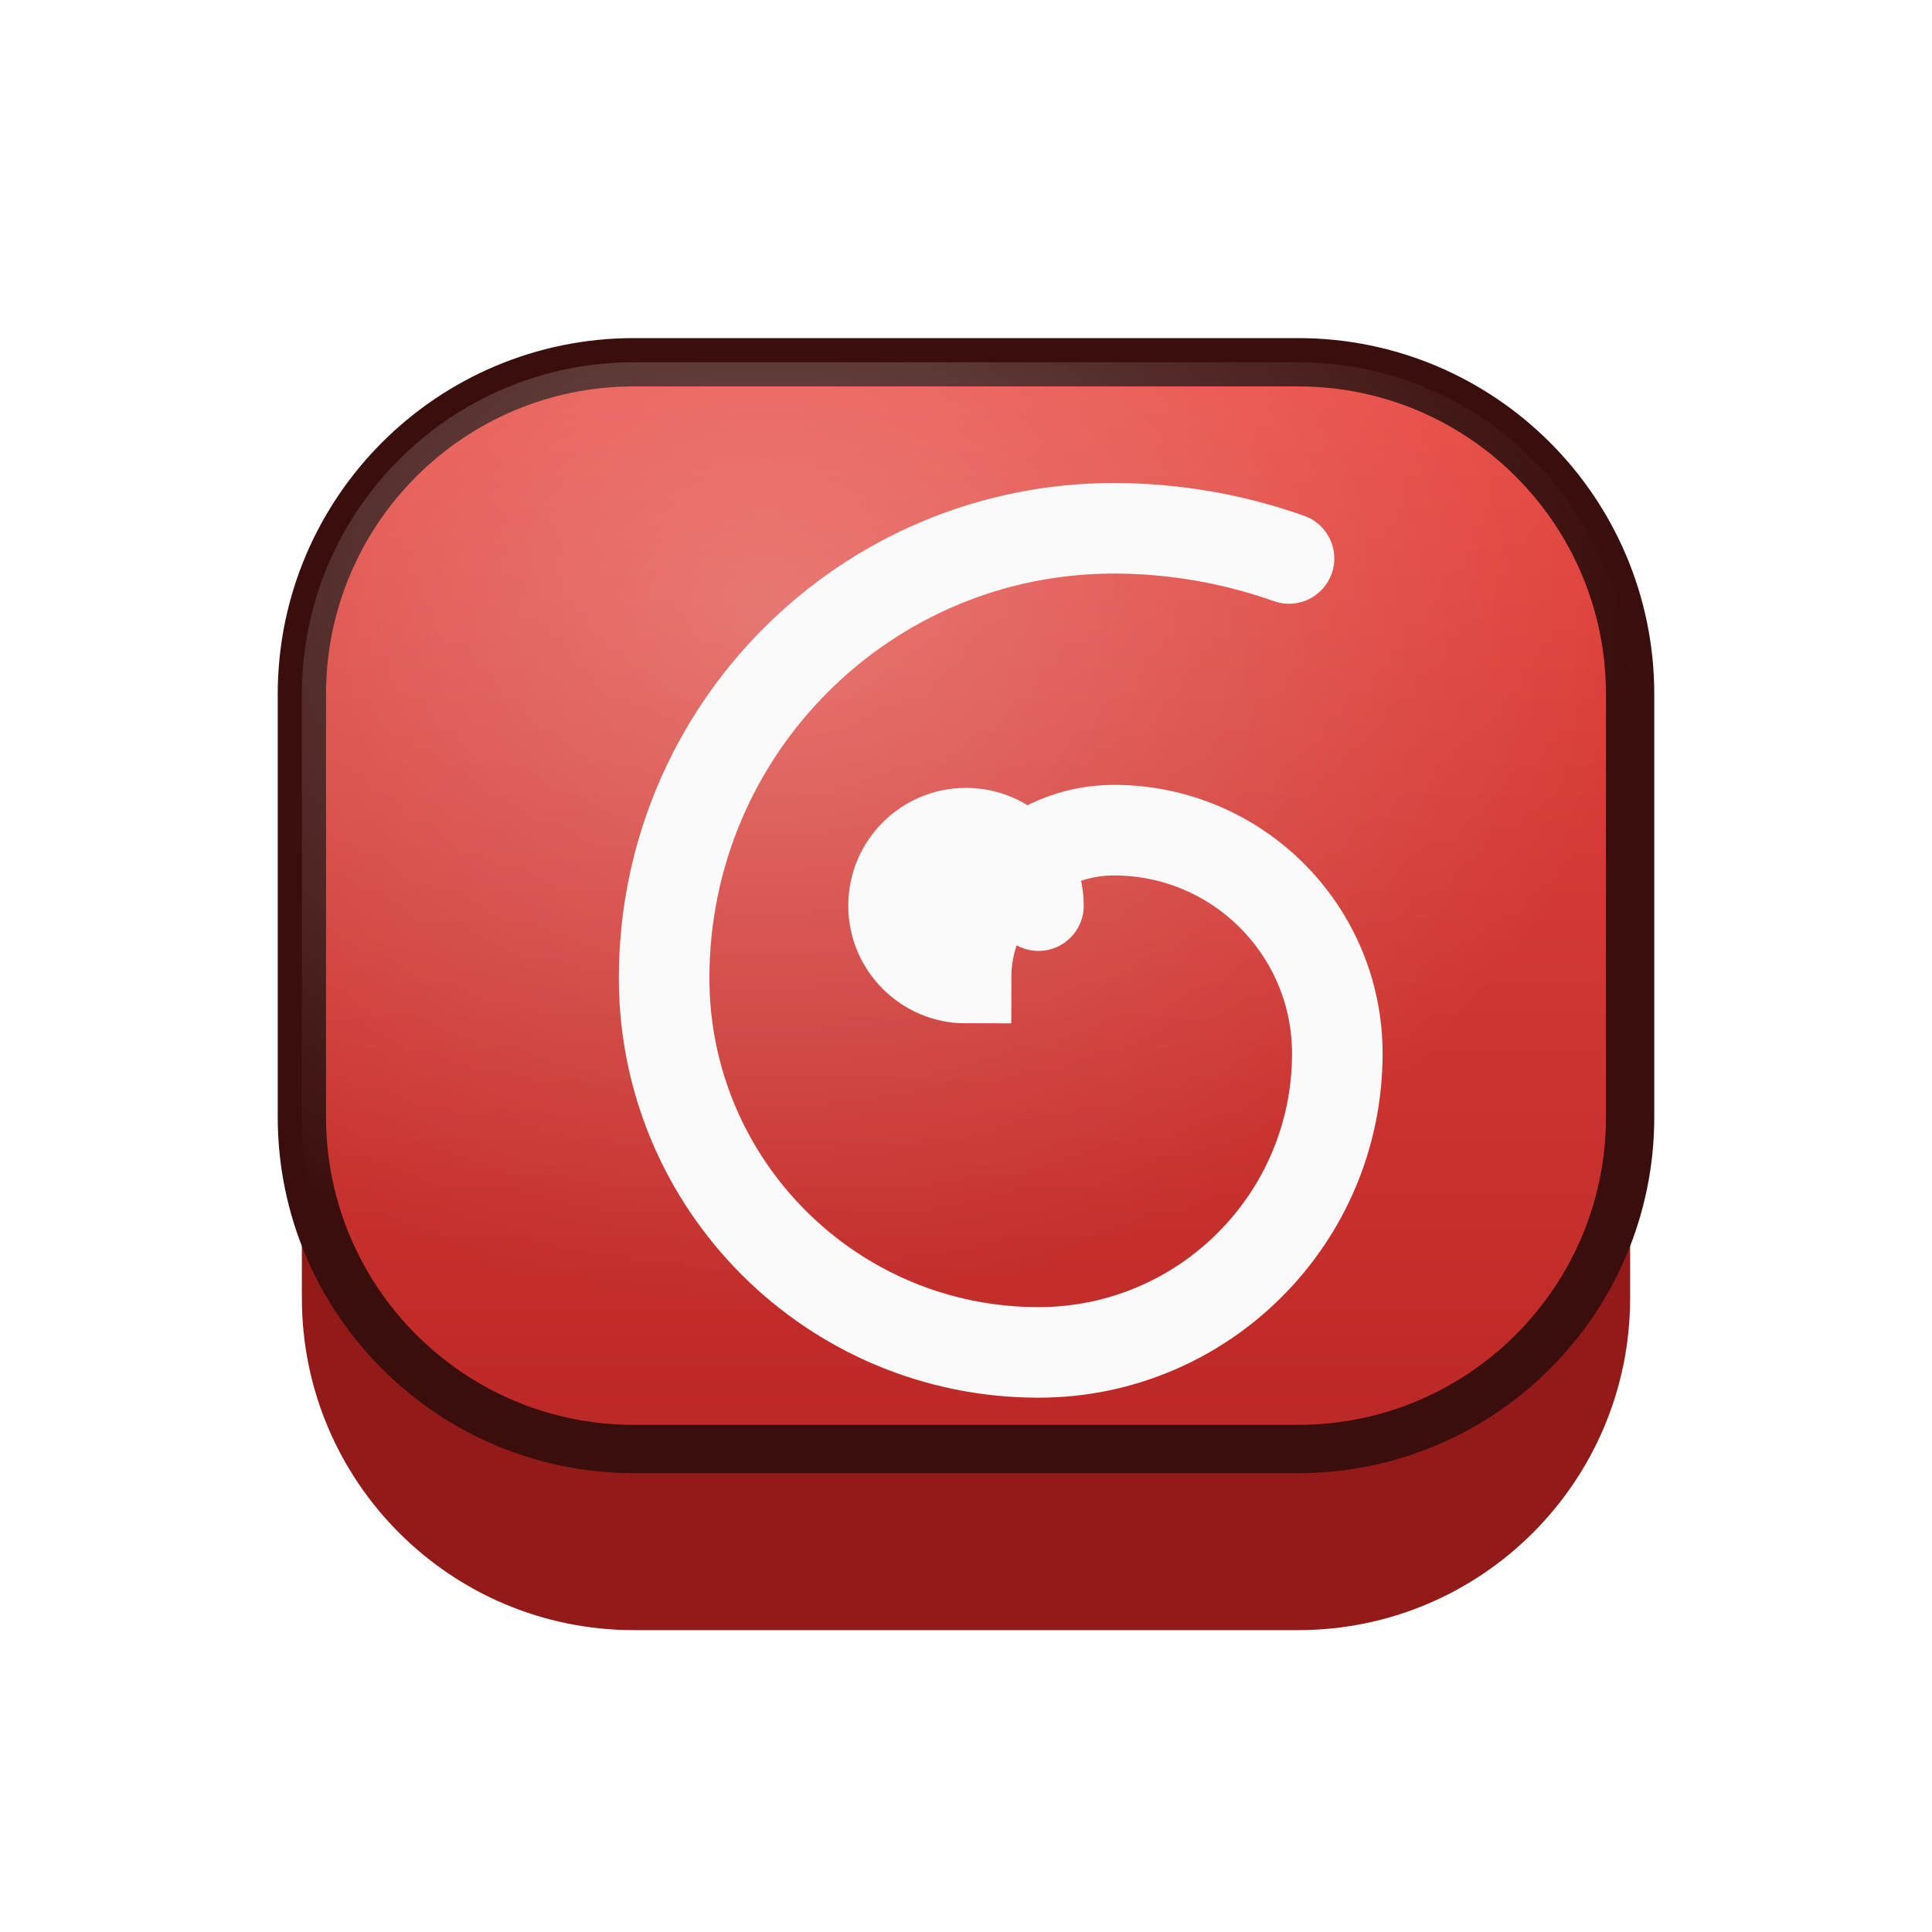
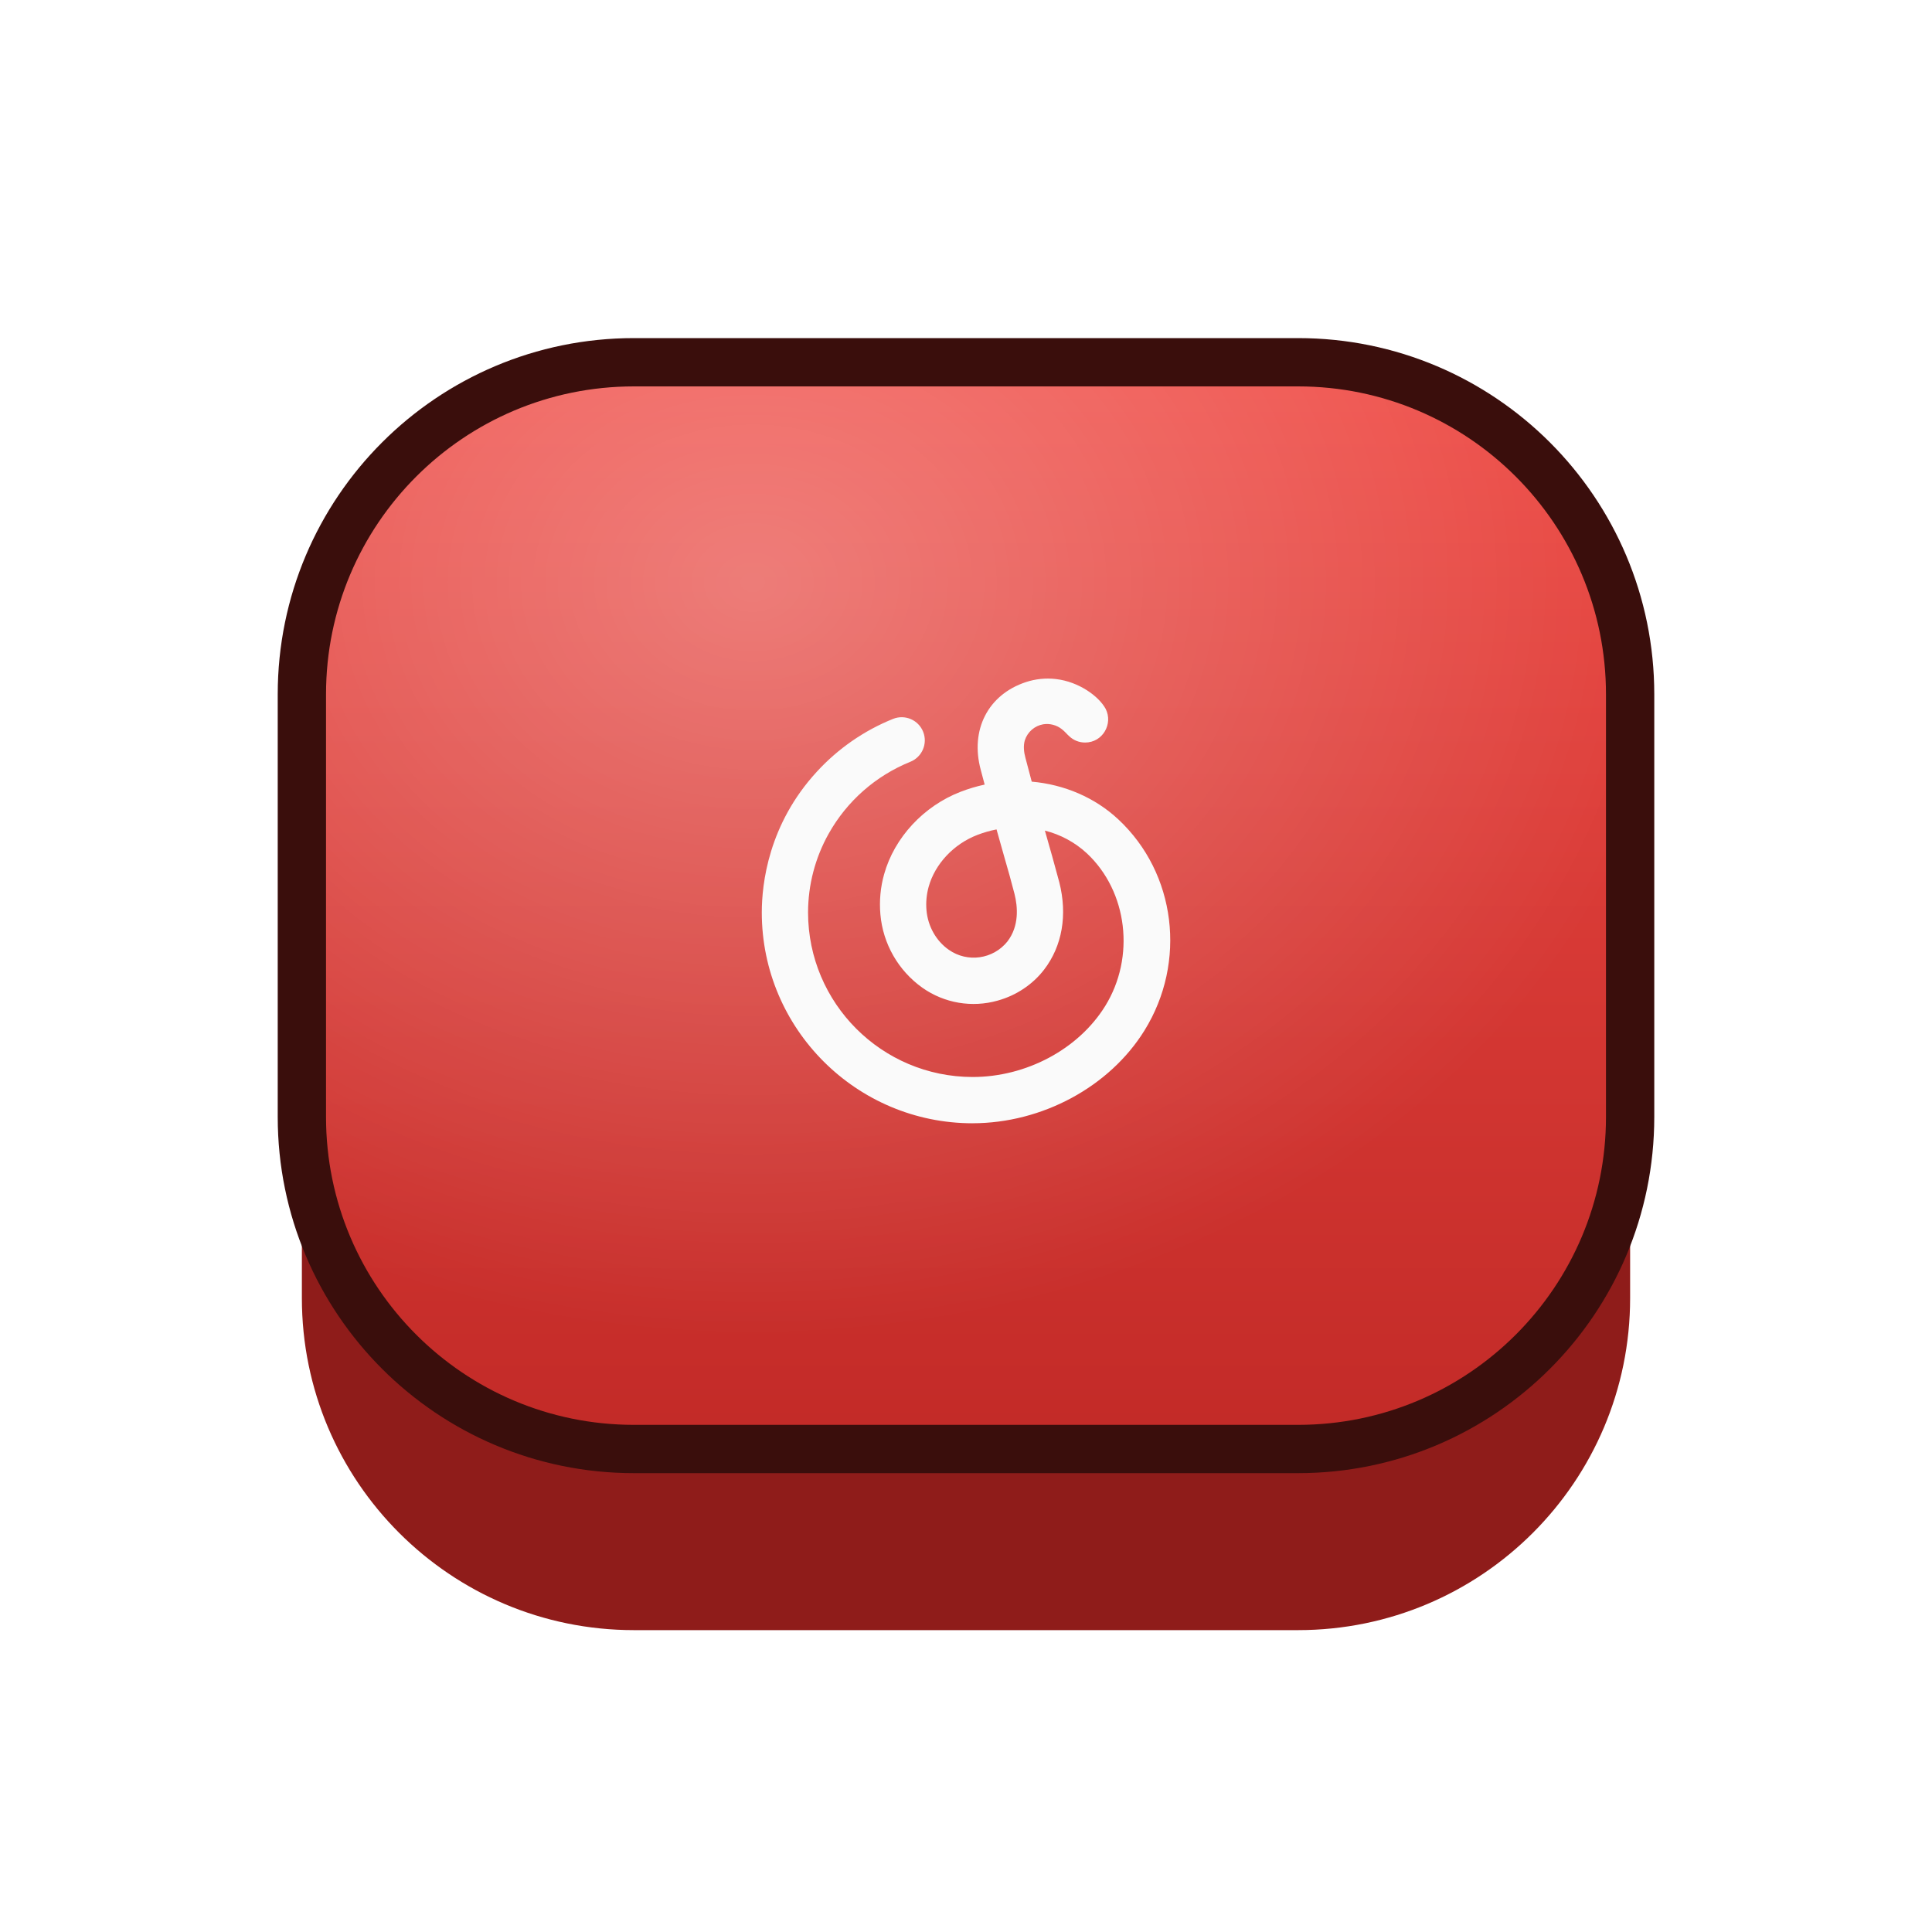
<svg xmlns="http://www.w3.org/2000/svg" width="64" height="64" viewBox="0 0 64 64">
  <defs>
-     <linearGradient id="face" x1="0" y1="0" x2="0" y2="1">
-       <stop offset="0" stop-color="#e84a42" />
-       <stop offset="1" stop-color="#bc2826" />
+     <linearGradient id="face" x1="0" y1="12" x2="0" y2="48" gradientUnits="userSpaceOnUse">
+       <stop offset="0" stop-color="#ef4b45" />
+       <stop offset="1" stop-color="#c22a27" />
    </linearGradient>
-     <radialGradient id="gloss" cx="0.35" cy="0.22" r="0.65">
-       <stop offset="0" stop-color="#ffffff" stop-opacity="0.28" />
+     <radialGradient id="gloss" cx="0.34" cy="0.2" r="0.7">
+       <stop offset="0" stop-color="#ffffff" stop-opacity="0.30" />
      <stop offset="1" stop-color="#ffffff" stop-opacity="0" />
    </radialGradient>
  </defs>
-   <rect x="10" y="18" width="44" height="36" rx="11" fill="#921a18" />
-   <rect x="10" y="12" width="44" height="36" rx="11" fill="url(#face)" stroke="#3a0e0c" stroke-width="1.6" />
+   <rect x="10" y="18" width="44" height="36" rx="11" fill="#8f1c1a" />
+   <rect x="10" y="12" width="44" height="36" rx="11" fill="url(#face)" />
  <rect x="10" y="12" width="44" height="36" rx="11" fill="url(#gloss)" />
-   <path fill="none" stroke="#fafafa" stroke-width="3" stroke-linecap="round" d="M34.4 30.0 a2.4 2.4 0 1 0 -2.4 2.4 a4.9 4.9 0 0 1 4.9 -4.9 a7.4 7.4 0 0 1 7.4 7.4 a9.9 9.9 0 0 1 -9.9 9.9 a12.4 12.4 0 0 1 -12.4 -12.4 a14.9 14.9 0 0 1 14.9 -14.9 a17.4 17.4 0 0 1 5.8 1.0" />
+   <path d="M13.046 9.388a3.919 3.919 0 0 0-.66.19c-.809.312-1.447.991-1.666 1.775a2.269 2.269 0 0 0-.074.81c.048.546.333 1.05.764 1.35a1.483 1.483 0 0 0 2.01-.286c.406-.531.355-1.183.24-1.636-.098-.387-.22-.816-.345-1.249a64.76 64.76 0 0 1-.269-.954zm-.82 10.07c-3.984 0-7.224-3.24-7.224-7.223 0-.98.226-3.02 1.884-4.822A7.188 7.188 0 0 1 9.502 5.6a.792.792 0 1 1 .587 1.472 5.619 5.619 0 0 0-2.795 2.462 5.538 5.538 0 0 0-.707 2.7 5.645 5.645 0 0 0 5.638 5.638c1.844 0 3.627-.953 4.542-2.428 1.042-1.68.772-3.931-.627-5.238a3.299 3.299 0 0 0-1.437-.777c.172.589.334 1.18.494 1.772.284 1.12.1 2.181-.519 2.989-.39.51-.956.888-1.592 1.064a3.038 3.038 0 0 1-2.58-.44 3.45 3.45 0 0 1-1.44-2.514c-.04-.467.002-.93.128-1.376.35-1.256 1.356-2.339 2.622-2.826a5.5 5.5 0 0 1 .823-.246l-.134-.505c-.37-1.371.25-2.579 1.547-3.007.329-.109.68-.145 1.025-.105.792.09 1.476.592 1.709 1.023.258.507-.096 1.153-.706 1.153a.788.788 0 0 1-.54-.213c-.088-.08-.163-.174-.259-.247a.825.825 0 0 0-.632-.166.807.807 0 0 0-.634.551c-.056.191-.031.406.02.595.07.256.159.597.217.82 1.11.098 2.162.54 2.97 1.296 1.974 1.844 2.35 4.886.892 7.233-1.197 1.93-3.509 3.177-5.889 3.177zZ" transform="translate(20.400,18.400) scale(0.9667)" fill="#fafafa" />
+   <rect x="10" y="12" width="44" height="36" rx="11" fill="none" stroke="#3a0e0c" stroke-width="1.6" />
</svg>
